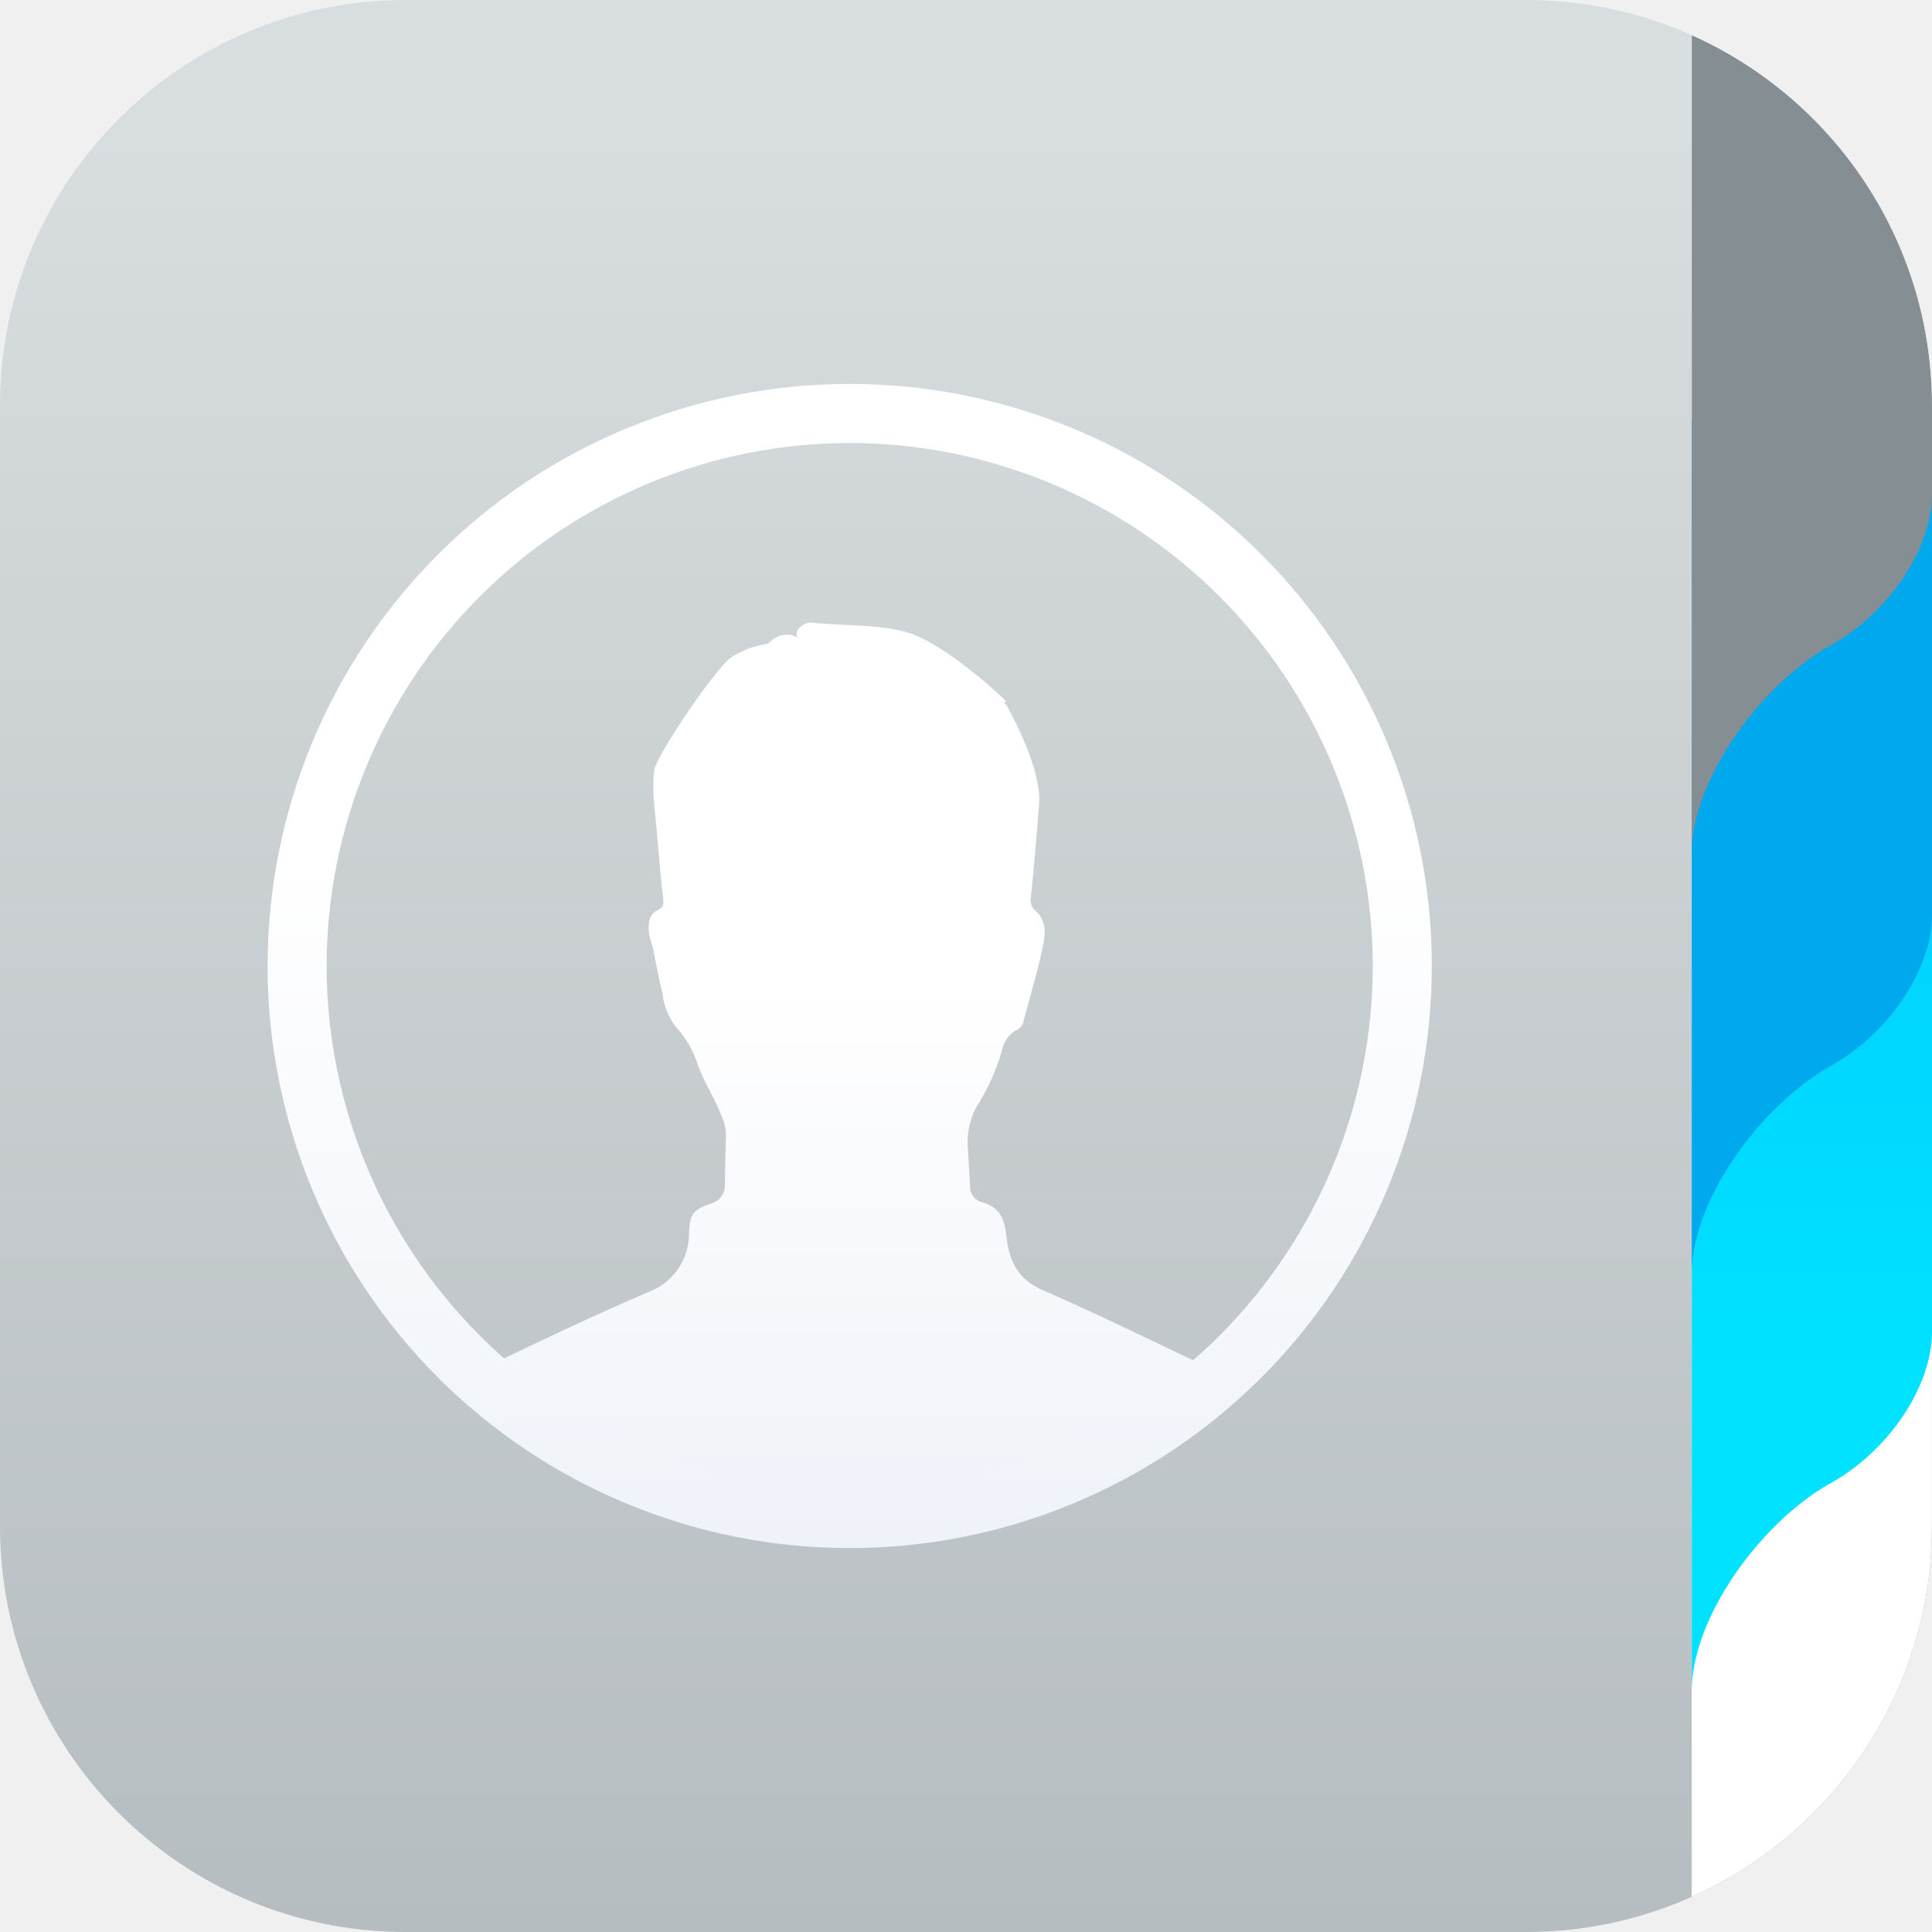
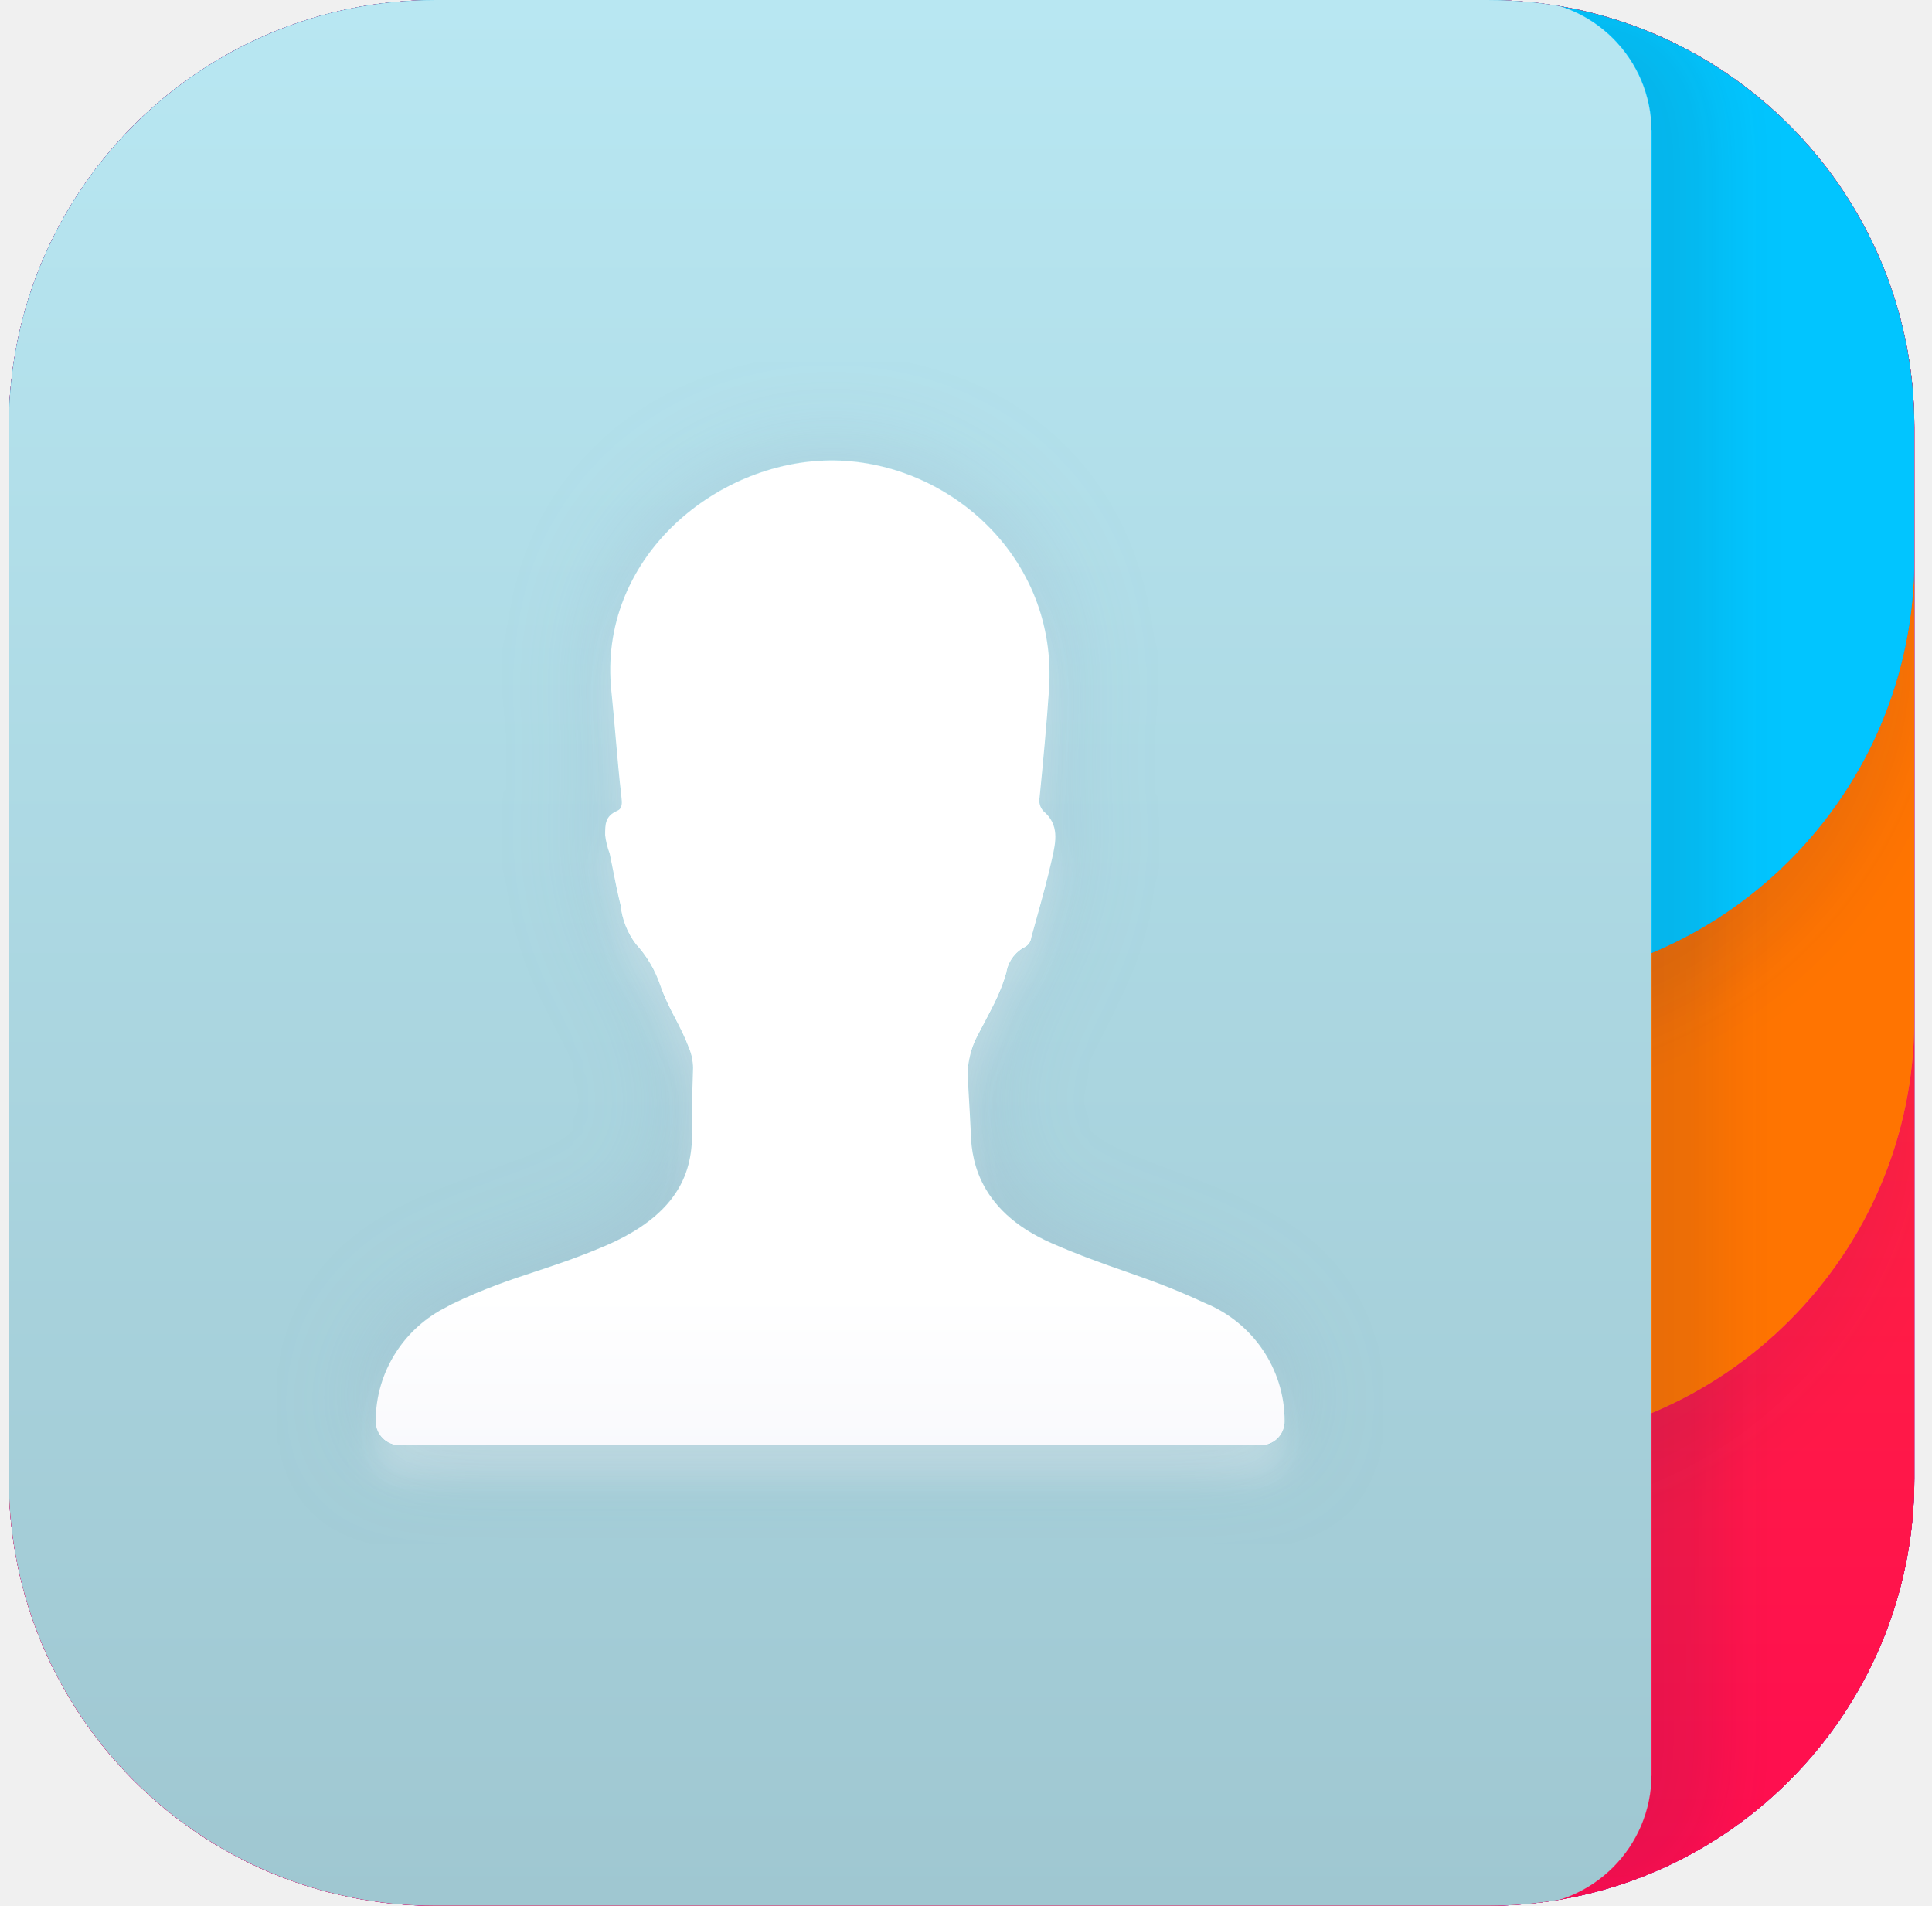
- <svg xmlns="http://www.w3.org/2000/svg" width="72" height="72" viewBox="0 0 72 72" fill="none">
-   <g clip-path="url(#clip0_802_536)">
-     <path d="M57.6 0H14.4C6.447 0 -0 6.447 -0 14.4V57.6C-0 65.553 6.447 72 14.4 72H57.6C65.553 72 72 65.553 72 57.6V14.4C72 6.447 65.553 0 57.6 0Z" fill="url(#paint0_linear_802_536)" />
-     <path d="M24.38 29.968C24.336 29.548 24.336 29.124 24.38 28.704C24.468 28.14 26.728 24.796 27.272 24.488C27.635 24.249 28.043 24.088 28.472 24.016C28.539 24.015 28.605 23.994 28.66 23.956C28.789 23.808 28.964 23.707 29.157 23.67C29.349 23.633 29.549 23.662 29.724 23.752C29.564 23.5 29.968 23.172 30.248 23.204C31.388 23.328 32.552 23.256 33.676 23.528C35.128 23.876 37.404 26.032 37.492 26.128C37.42 26.168 37.404 26.208 37.492 26.252C37.492 26.252 38.82 28.54 38.724 29.924C38.656 30.956 38.52 32.42 38.416 33.452C38.4 33.531 38.404 33.612 38.425 33.689C38.447 33.766 38.486 33.837 38.54 33.896C39.084 34.352 38.94 34.932 38.82 35.476C38.628 36.34 38.376 37.192 38.144 38.044C38.137 38.111 38.113 38.175 38.074 38.23C38.036 38.285 37.984 38.33 37.924 38.36C37.766 38.443 37.63 38.562 37.526 38.707C37.423 38.852 37.355 39.02 37.328 39.196C37.112 39.93 36.791 40.629 36.376 41.272C36.12 41.764 36.015 42.321 36.076 42.872C36.1 43.336 36.132 43.796 36.152 44.26C36.159 44.394 36.212 44.521 36.3 44.622C36.388 44.723 36.508 44.791 36.64 44.816C37.26 45.004 37.44 45.436 37.504 46.04C37.592 46.92 37.88 47.64 38.824 48.064C40.876 48.956 42.88 49.948 44.9 50.9C45.053 50.943 45.191 51.028 45.3 51.144C44.637 51.749 43.931 52.306 43.188 52.808C39.697 55.219 35.534 56.469 31.292 56.38C26.452 56.336 21.787 54.563 18.14 51.38C17.8 51.092 17.804 51.092 18.228 50.888C20.196 49.944 22.164 49.004 24.172 48.148C24.62 47.98 25.006 47.677 25.276 47.281C25.545 46.885 25.685 46.415 25.676 45.936C25.716 45.236 25.828 45.076 26.5 44.852C26.654 44.81 26.789 44.716 26.883 44.587C26.977 44.457 27.023 44.3 27.016 44.14C27.016 43.532 27.04 42.94 27.056 42.312C27.053 42.087 27.007 41.864 26.92 41.656C26.604 40.828 26.28 40.456 25.98 39.608C25.811 39.106 25.539 38.645 25.18 38.256C24.9 37.884 24.727 37.443 24.68 36.98C24.54 36.42 24.44 35.852 24.324 35.288C24.25 35.093 24.2 34.891 24.176 34.684C24.176 34.324 24.176 34.06 24.576 33.884C24.772 33.8 24.72 33.56 24.704 33.38C24.588 32.408 24.484 30.968 24.38 29.968Z" fill="url(#paint1_linear_802_536)" />
-     <path d="M31.664 16.508C36.832 16.513 41.787 18.568 45.442 22.223C49.097 25.877 51.154 30.832 51.16 36C51.154 41.169 49.097 46.124 45.443 49.779C41.788 53.434 36.833 55.49 31.664 55.496C26.495 55.49 21.541 53.434 17.887 49.779C14.232 46.124 12.177 41.168 12.172 36C12.177 30.832 14.232 25.877 17.887 22.223C21.541 18.569 26.496 16.513 31.664 16.508ZM31.664 14.308C25.911 14.308 20.393 16.593 16.325 20.661C12.257 24.73 9.972 30.247 9.972 36C9.972 41.753 12.257 47.27 16.325 51.339C20.393 55.407 25.911 57.692 31.664 57.692C34.513 57.693 37.334 57.132 39.966 56.042C42.599 54.952 44.99 53.354 47.005 51.34C49.02 49.326 50.618 46.934 51.708 44.302C52.799 41.67 53.36 38.849 53.36 36C53.36 33.151 52.799 30.33 51.708 27.698C50.618 25.066 49.02 22.674 47.005 20.66C44.99 18.646 42.599 17.048 39.966 15.958C37.334 14.868 34.513 14.307 31.664 14.308Z" fill="url(#paint2_linear_802_536)" />
-     <mask id="mask0_802_536" style="mask-type:alpha" maskUnits="userSpaceOnUse" x="-1" y="0" width="73" height="72">
-       <path d="M57.6 0H14.4C6.447 0 -0 6.447 -0 14.4V57.6C-0 65.553 6.447 72 14.4 72H57.6C65.553 72 72 65.553 72 57.6V14.4C72 6.447 65.553 0 57.6 0Z" fill="url(#paint3_linear_802_536)" />
-     </mask>
-     <g mask="url(#mask0_802_536)">
-       <path d="M63.044 -1.52588e-05V72C65.423 71.987 67.7 71.034 69.377 69.347C71.054 67.661 71.996 65.379 71.996 63V9.012C71.999 6.631 71.059 4.346 69.381 2.657C67.703 0.968 65.425 0.013 63.044 -1.52588e-05Z" fill="url(#paint4_linear_802_536)" />
-       <path d="M68.3 55.228L68.176 55.3C70.428 54.068 72 51.616 72 49.652V24.504C72 19.556 68 31.224 63.048 31.224V63.012C63.044 60.292 65.628 56.688 68.3 55.228Z" fill="url(#paint5_linear_802_536)" />
-       <path d="M68.3 39.684L68.176 39.752C70.428 38.52 72 36.072 72 34.104V8.956C72 4.012 68 15.68 63.048 15.68V47.452C63.044 44.744 65.628 41.14 68.3 39.684Z" fill="#00A9ED" />
-       <path d="M68.3 24.004L68.176 24.072C70.428 22.844 72 20.392 72 18.428V8.956C72.001 7.78 71.769 6.616 71.32 5.529C70.87 4.442 70.211 3.455 69.379 2.623C68.548 1.792 67.561 1.132 66.475 0.682C65.388 0.232 64.224 -1.53762e-05 63.048 -1.52588e-05V31.776C63.044 29.068 65.628 25.464 68.3 24.004Z" fill="url(#paint6_linear_802_536)" />
+ <svg xmlns="http://www.w3.org/2000/svg" width="73" height="72" viewBox="0 0 73 72" fill="none">
+   <g clip-path="url(#clip0_3001_5597)">
+     <rect x="0.333" width="72" height="72" fill="url(#paint0_linear_3001_5597)" />
+     <rect x="0.333" width="72" height="72" fill="url(#paint1_linear_3001_5597)" />
+     <rect x="0.333" width="72" height="72" fill="#AF1571" />
+     <rect x="0.333" width="72" height="72" fill="#F2265F" />
+     <rect x="0.333" width="72" height="72" fill="url(#paint2_linear_3001_5597)" />
+     <g filter="url(#filter0_d_3001_5597)">
+       <path d="M0.333 18.621H72.333V38.483C72.333 47.395 65.108 54.621 56.196 54.621H0.333V18.621Z" fill="#DF6B56" />
+       <path d="M0.333 18.621H72.333V38.483C72.333 47.395 65.108 54.621 56.196 54.621H0.333V18.621Z" fill="#FF7401" />
+     </g>
+     <g filter="url(#filter1_d_3001_5597)">
+       <path d="M0.333 0H72.333V21.103C72.333 30.016 65.108 37.241 56.196 37.241H0.333V0Z" fill="#0086FF" />
+       <path d="M0.333 0H72.333V21.103C72.333 30.016 65.108 37.241 56.196 37.241H0.333V0Z" fill="#01C5FF" />
+     </g>
+     <g filter="url(#filter2_d_3001_5597)">
+       <path d="M0.333 0H57.437C60.179 0 62.402 2.223 62.402 4.966V67.034C62.402 69.777 60.179 72 57.437 72H0.333V0Z" fill="url(#paint3_linear_3001_5597)" />
+     </g>
+     <g filter="url(#filter3_dd_3001_5597)">
+       <path fill-rule="evenodd" clip-rule="evenodd" d="M31.34 17.396C27.022 17.445 22.577 21.109 23.1 26.113C23.151 26.599 23.201 27.174 23.253 27.762C23.324 28.569 23.396 29.398 23.474 30.047C23.476 30.07 23.479 30.095 23.481 30.12C23.502 30.315 23.527 30.542 23.326 30.628C22.865 30.831 22.865 31.135 22.865 31.55C22.893 31.788 22.951 32.022 23.036 32.246C23.075 32.434 23.112 32.622 23.149 32.81C23.24 33.274 23.331 33.738 23.446 34.197C23.5 34.731 23.7 35.239 24.023 35.668C24.436 36.117 24.75 36.648 24.945 37.227C25.127 37.74 25.316 38.102 25.508 38.469C25.681 38.8 25.856 39.135 26.029 39.588C26.129 39.827 26.182 40.084 26.185 40.344C26.18 40.538 26.175 40.729 26.169 40.918C26.154 41.435 26.139 41.938 26.139 42.451C26.204 43.821 26.029 45.721 22.86 47.072C21.825 47.513 21.01 47.782 20.223 48.043C19.249 48.365 18.318 48.673 17.064 49.275C17.014 49.299 16.957 49.331 16.897 49.368C15.297 50.152 14.195 51.797 14.195 53.699C14.195 54.199 14.6 54.604 15.1 54.604H47.636C48.136 54.604 48.541 54.199 48.541 53.699C48.541 51.677 47.295 49.946 45.53 49.231C44.314 48.663 43.411 48.347 42.475 48.02C41.667 47.736 40.833 47.445 39.752 46.975C36.781 45.683 36.705 43.534 36.677 42.731C36.675 42.678 36.674 42.63 36.671 42.59C36.657 42.27 36.639 41.951 36.62 41.633C36.607 41.419 36.595 41.204 36.584 40.989C36.514 40.354 36.634 39.712 36.929 39.145C37.021 38.969 37.105 38.809 37.184 38.661C37.581 37.909 37.819 37.459 38.027 36.752C38.058 36.548 38.137 36.355 38.256 36.188C38.375 36.021 38.532 35.884 38.714 35.788C38.784 35.753 38.843 35.702 38.888 35.638C38.932 35.575 38.959 35.501 38.968 35.424C39.032 35.188 39.097 34.953 39.163 34.717C39.37 33.97 39.579 33.22 39.747 32.463C39.75 32.448 39.754 32.433 39.757 32.418C39.893 31.804 40.036 31.155 39.424 30.642C39.362 30.573 39.317 30.492 39.292 30.403C39.267 30.314 39.264 30.22 39.281 30.13C39.401 28.94 39.558 27.252 39.636 26.063C39.988 20.992 35.726 17.348 31.34 17.396Z" fill="url(#paint4_linear_3001_5597)" />
    </g>
  </g>
  <defs>
-     <linearGradient id="paint0_linear_802_536" x1="36" y1="4.764" x2="36" y2="138.9" gradientUnits="userSpaceOnUse">
-       <stop stop-color="#D8DDDF" />
-       <stop offset="1" stop-color="#949DA1" />
+     <filter id="filter0_d_3001_5597" x="-2.149" y="18.621" width="76.966" height="40.965" filterUnits="userSpaceOnUse" color-interpolation-filters="sRGB">
+       <feFlood flood-opacity="0" result="BackgroundImageFix" />
+       <feColorMatrix in="SourceAlpha" type="matrix" values="0 0 0 0 0 0 0 0 0 0 0 0 0 0 0 0 0 0 127 0" result="hardAlpha" />
+       <feOffset dy="2.483" />
+       <feGaussianBlur stdDeviation="1.241" />
+       <feComposite in2="hardAlpha" operator="out" />
+       <feColorMatrix type="matrix" values="0 0 0 0 0.118 0 0 0 0 0.129 0 0 0 0 0.341 0 0 0 0.05 0" />
+       <feBlend mode="normal" in2="BackgroundImageFix" result="effect1_dropShadow_3001_5597" />
+       <feBlend mode="normal" in="SourceGraphic" in2="effect1_dropShadow_3001_5597" result="shape" />
+     </filter>
+     <filter id="filter1_d_3001_5597" x="-2.149" y="0" width="76.966" height="42.207" filterUnits="userSpaceOnUse" color-interpolation-filters="sRGB">
+       <feFlood flood-opacity="0" result="BackgroundImageFix" />
+       <feColorMatrix in="SourceAlpha" type="matrix" values="0 0 0 0 0 0 0 0 0 0 0 0 0 0 0 0 0 0 127 0" result="hardAlpha" />
+       <feOffset dy="2.483" />
+       <feGaussianBlur stdDeviation="1.241" />
+       <feComposite in2="hardAlpha" operator="out" />
+       <feColorMatrix type="matrix" values="0 0 0 0 0.12 0 0 0 0 0.128 0 0 0 0 0.342 0 0 0 0.08 0" />
+       <feBlend mode="normal" in2="BackgroundImageFix" result="effect1_dropShadow_3001_5597" />
+       <feBlend mode="normal" in="SourceGraphic" in2="effect1_dropShadow_3001_5597" result="shape" />
+     </filter>
+     <filter id="filter2_d_3001_5597" x="0.333" y="-2.483" width="67.034" height="76.966" filterUnits="userSpaceOnUse" color-interpolation-filters="sRGB">
+       <feFlood flood-opacity="0" result="BackgroundImageFix" />
+       <feColorMatrix in="SourceAlpha" type="matrix" values="0 0 0 0 0 0 0 0 0 0 0 0 0 0 0 0 0 0 127 0" result="hardAlpha" />
+       <feOffset dx="2.483" />
+       <feGaussianBlur stdDeviation="1.241" />
+       <feComposite in2="hardAlpha" operator="out" />
+       <feColorMatrix type="matrix" values="0 0 0 0 0.163 0 0 0 0 0.171 0 0 0 0 0.229 0 0 0 0.1 0" />
+       <feBlend mode="normal" in2="BackgroundImageFix" result="effect1_dropShadow_3001_5597" />
+       <feBlend mode="normal" in="SourceGraphic" in2="effect1_dropShadow_3001_5597" result="shape" />
+     </filter>
+     <filter id="filter3_dd_3001_5597" x="10.471" y="13.672" width="41.794" height="44.656" filterUnits="userSpaceOnUse" color-interpolation-filters="sRGB">
+       <feFlood flood-opacity="0" result="BackgroundImageFix" />
+       <feColorMatrix in="SourceAlpha" type="matrix" values="0 0 0 0 0 0 0 0 0 0 0 0 0 0 0 0 0 0 127 0" result="hardAlpha" />
+       <feOffset />
+       <feGaussianBlur stdDeviation="1.862" />
+       <feComposite in2="hardAlpha" operator="out" />
+       <feColorMatrix type="matrix" values="0 0 0 0 0.565 0 0 0 0 0.602 0 0 0 0 0.696 0 0 0 0.25 0" />
+       <feBlend mode="normal" in2="BackgroundImageFix" result="effect1_dropShadow_3001_5597" />
+       <feColorMatrix in="SourceAlpha" type="matrix" values="0 0 0 0 0 0 0 0 0 0 0 0 0 0 0 0 0 0 127 0" result="hardAlpha" />
+       <feOffset dy="1.241" />
+       <feGaussianBlur stdDeviation="0.621" />
+       <feComposite in2="hardAlpha" operator="out" />
+       <feColorMatrix type="matrix" values="0 0 0 0 1 0 0 0 0 1 0 0 0 0 1 0 0 0 0.25 0" />
+       <feBlend mode="normal" in2="effect1_dropShadow_3001_5597" result="effect2_dropShadow_3001_5597" />
+       <feBlend mode="normal" in="SourceGraphic" in2="effect2_dropShadow_3001_5597" result="shape" />
+     </filter>
+     <linearGradient id="paint0_linear_3001_5597" x1="36.333" y1="-73.862" x2="36.333" y2="36" gradientUnits="userSpaceOnUse">
+       <stop stop-color="#0086FF" />
+       <stop offset="1" stop-color="#7B00DC" />
    </linearGradient>
-     <linearGradient id="paint1_linear_802_536" x1="31.588" y1="36.576" x2="31.588" y2="99.88" gradientUnits="userSpaceOnUse">
+     <linearGradient id="paint1_linear_3001_5597" x1="36.333" y1="-73.862" x2="36.333" y2="36" gradientUnits="userSpaceOnUse">
+       <stop stop-color="#0086FF" />
+       <stop offset="1" stop-color="#5404B9" />
+     </linearGradient>
+     <linearGradient id="paint2_linear_3001_5597" x1="36.333" y1="13.285" x2="36.333" y2="75.957" gradientUnits="userSpaceOnUse">
+       <stop stop-color="#FF3434" />
+       <stop offset="1" stop-color="#FF0953" />
+     </linearGradient>
+     <linearGradient id="paint3_linear_3001_5597" x1="31.368" y1="0" x2="31.368" y2="72" gradientUnits="userSpaceOnUse">
+       <stop stop-color="#B8E7F2" />
+       <stop offset="1" stop-color="#9FC7D1" />
+     </linearGradient>
+     <linearGradient id="paint4_linear_3001_5597" x1="31.39" y1="48.88" x2="31.39" y2="96.821" gradientUnits="userSpaceOnUse">
      <stop stop-color="white" />
-       <stop offset="1" stop-color="#CBD6EA" />
+       <stop offset="1" stop-color="#CBCEEA" />
    </linearGradient>
-     <linearGradient id="paint2_linear_802_536" x1="31.65" y1="31.794" x2="31.65" y2="114.559" gradientUnits="userSpaceOnUse">
-       <stop stop-color="white" />
-       <stop offset="1" stop-color="#CBD6EA" />
-     </linearGradient>
-     <linearGradient id="paint3_linear_802_536" x1="36" y1="4.764" x2="36" y2="138.9" gradientUnits="userSpaceOnUse">
-       <stop stop-color="#D8DDDF" />
-       <stop offset="1" stop-color="#949DA1" />
-     </linearGradient>
-     <linearGradient id="paint4_linear_802_536" x1="-55710.2" y1="253568" x2="-53606.7" y2="254126" gradientUnits="userSpaceOnUse">
-       <stop stop-color="white" />
-       <stop offset="1" stop-color="#CBD6EA" />
-     </linearGradient>
-     <linearGradient id="paint5_linear_802_536" x1="67.524" y1="51.504" x2="67.524" y2="15.912" gradientUnits="userSpaceOnUse">
-       <stop stop-color="#00E2FF" />
-       <stop offset="1" stop-color="#00C4FF" />
-     </linearGradient>
-     <linearGradient id="paint6_linear_802_536" x1="4.399" y1="5.008" x2="19.599" y2="7.808" gradientUnits="userSpaceOnUse">
-       <stop stop-color="#D8DDDF" />
-       <stop offset="1" stop-color="#848E93" />
-     </linearGradient>
-     <clipPath id="clip0_802_536">
-       <rect x="-0" width="72" height="72" rx="15.12" fill="white" />
+     <clipPath id="clip0_3001_5597">
+       <rect x="0.333" width="72" height="72" rx="16.138" fill="white" />
    </clipPath>
  </defs>
</svg>
